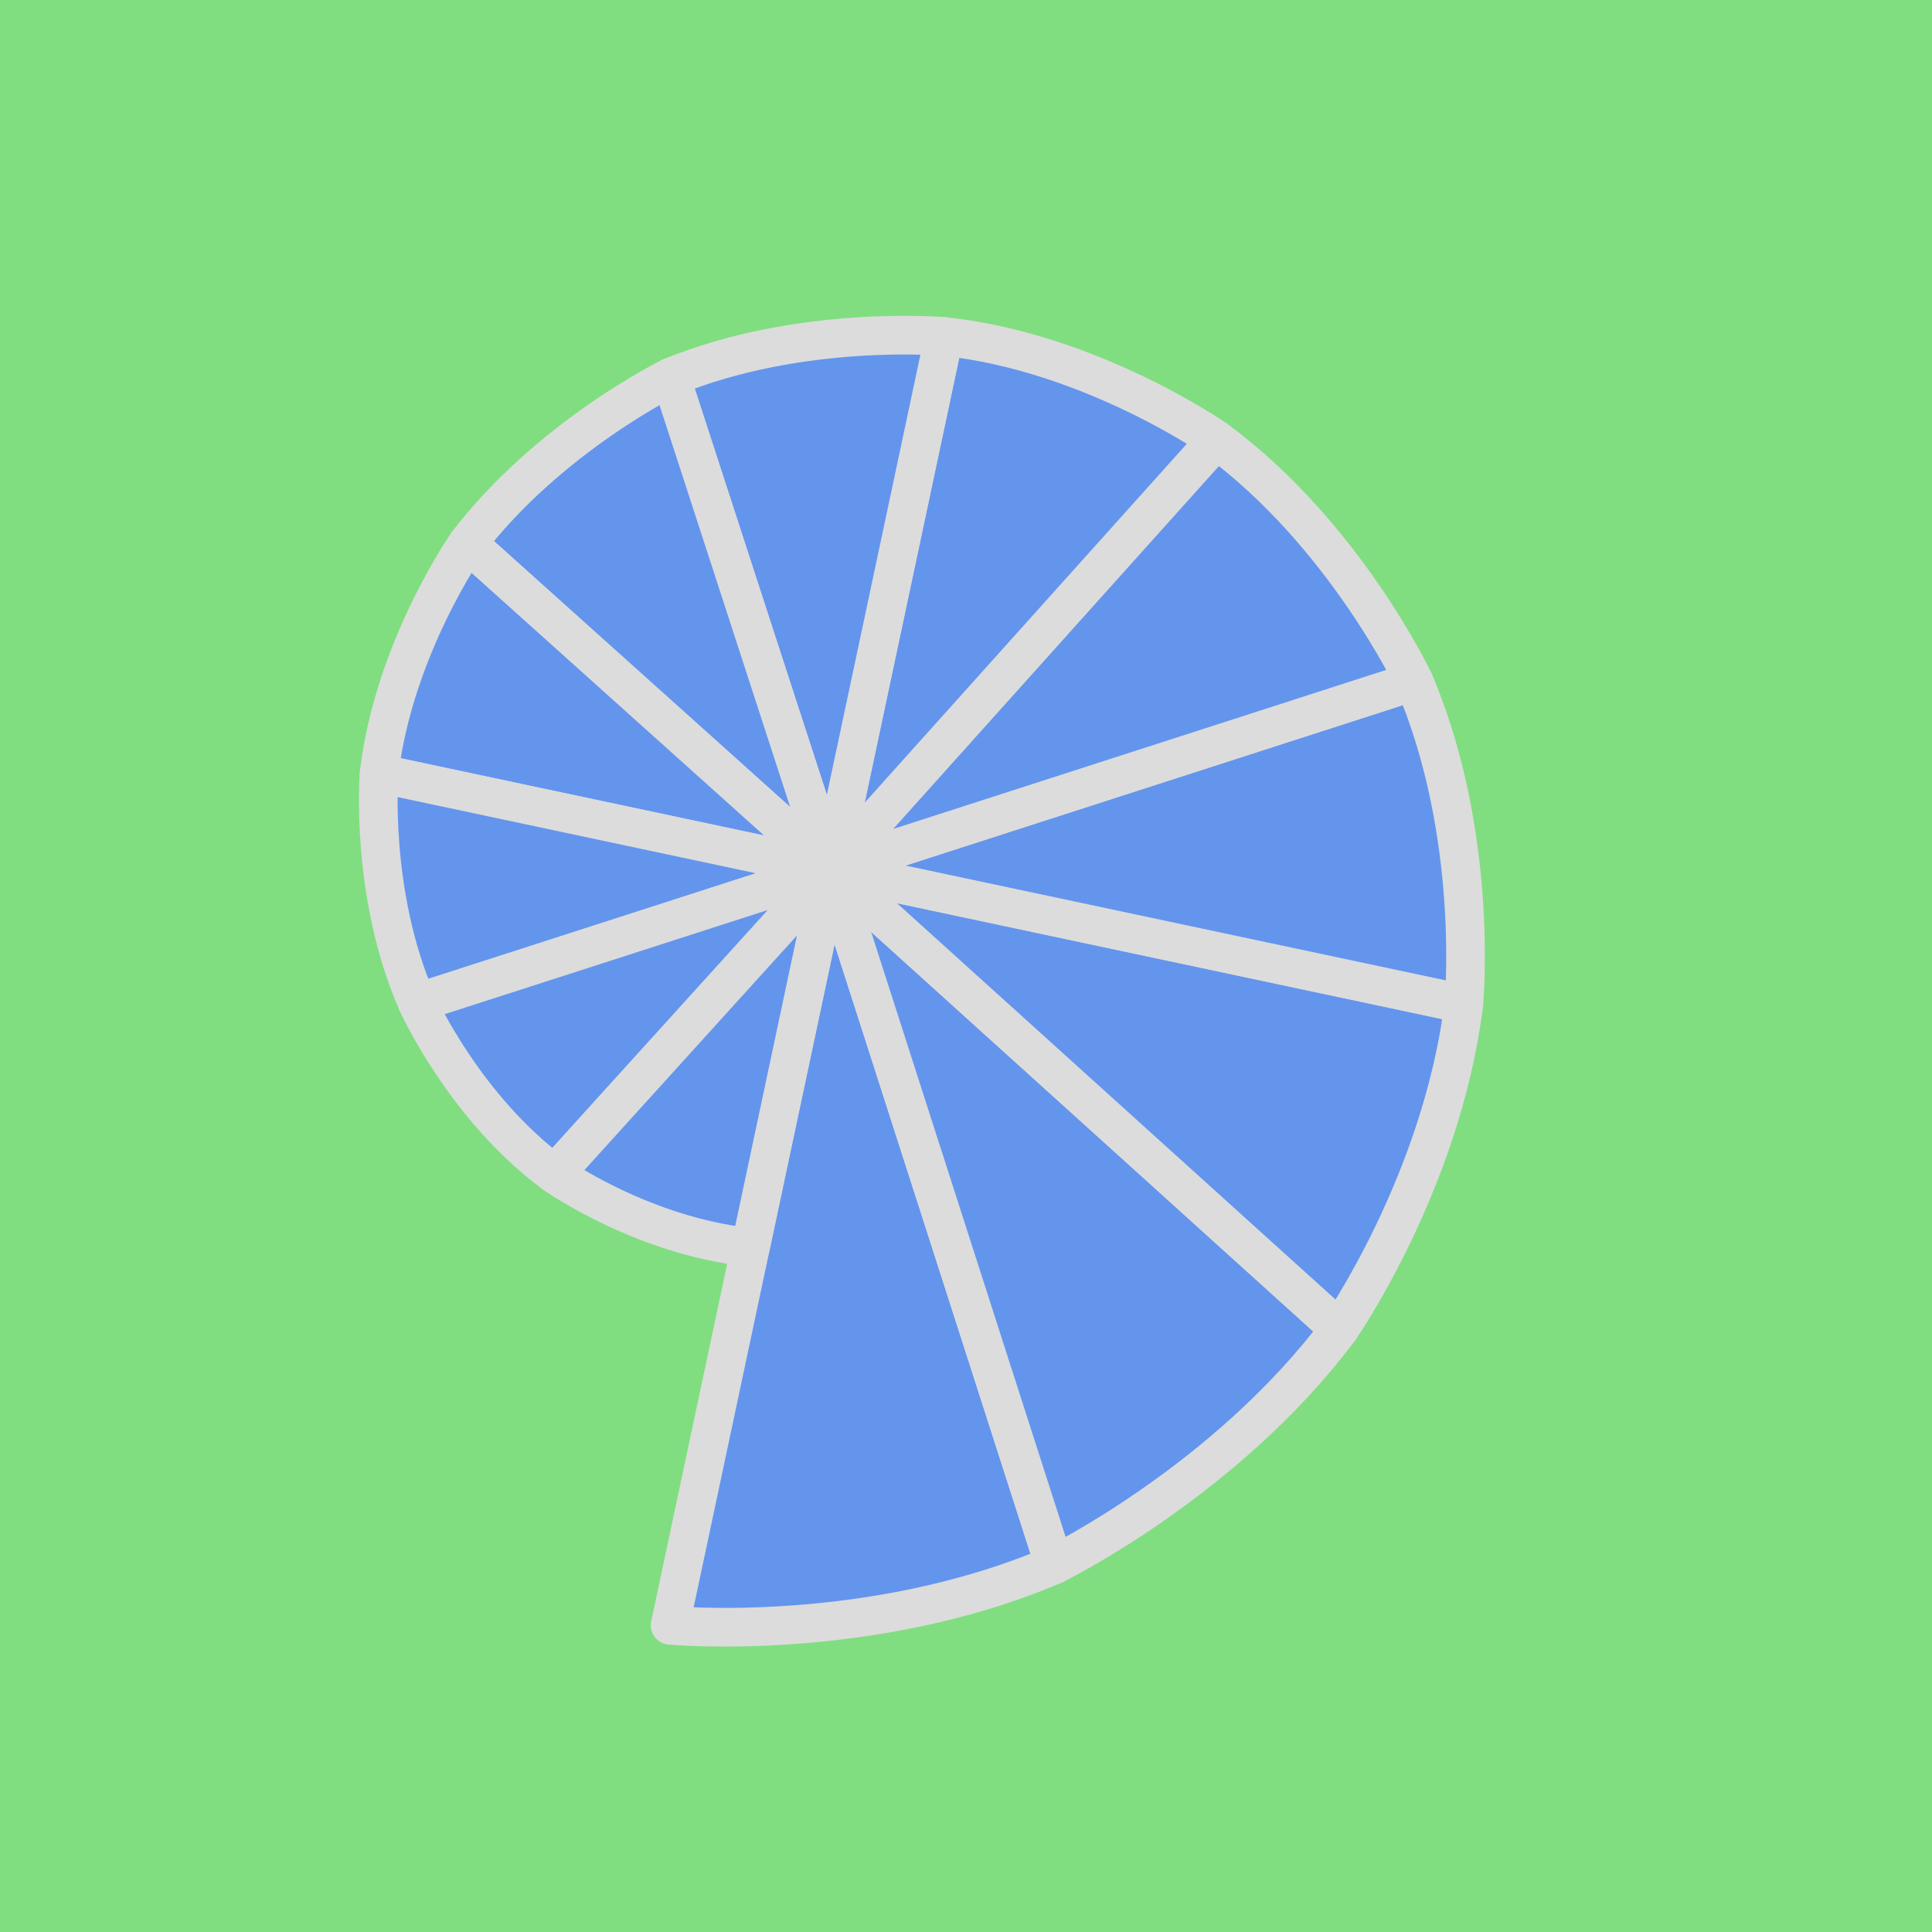
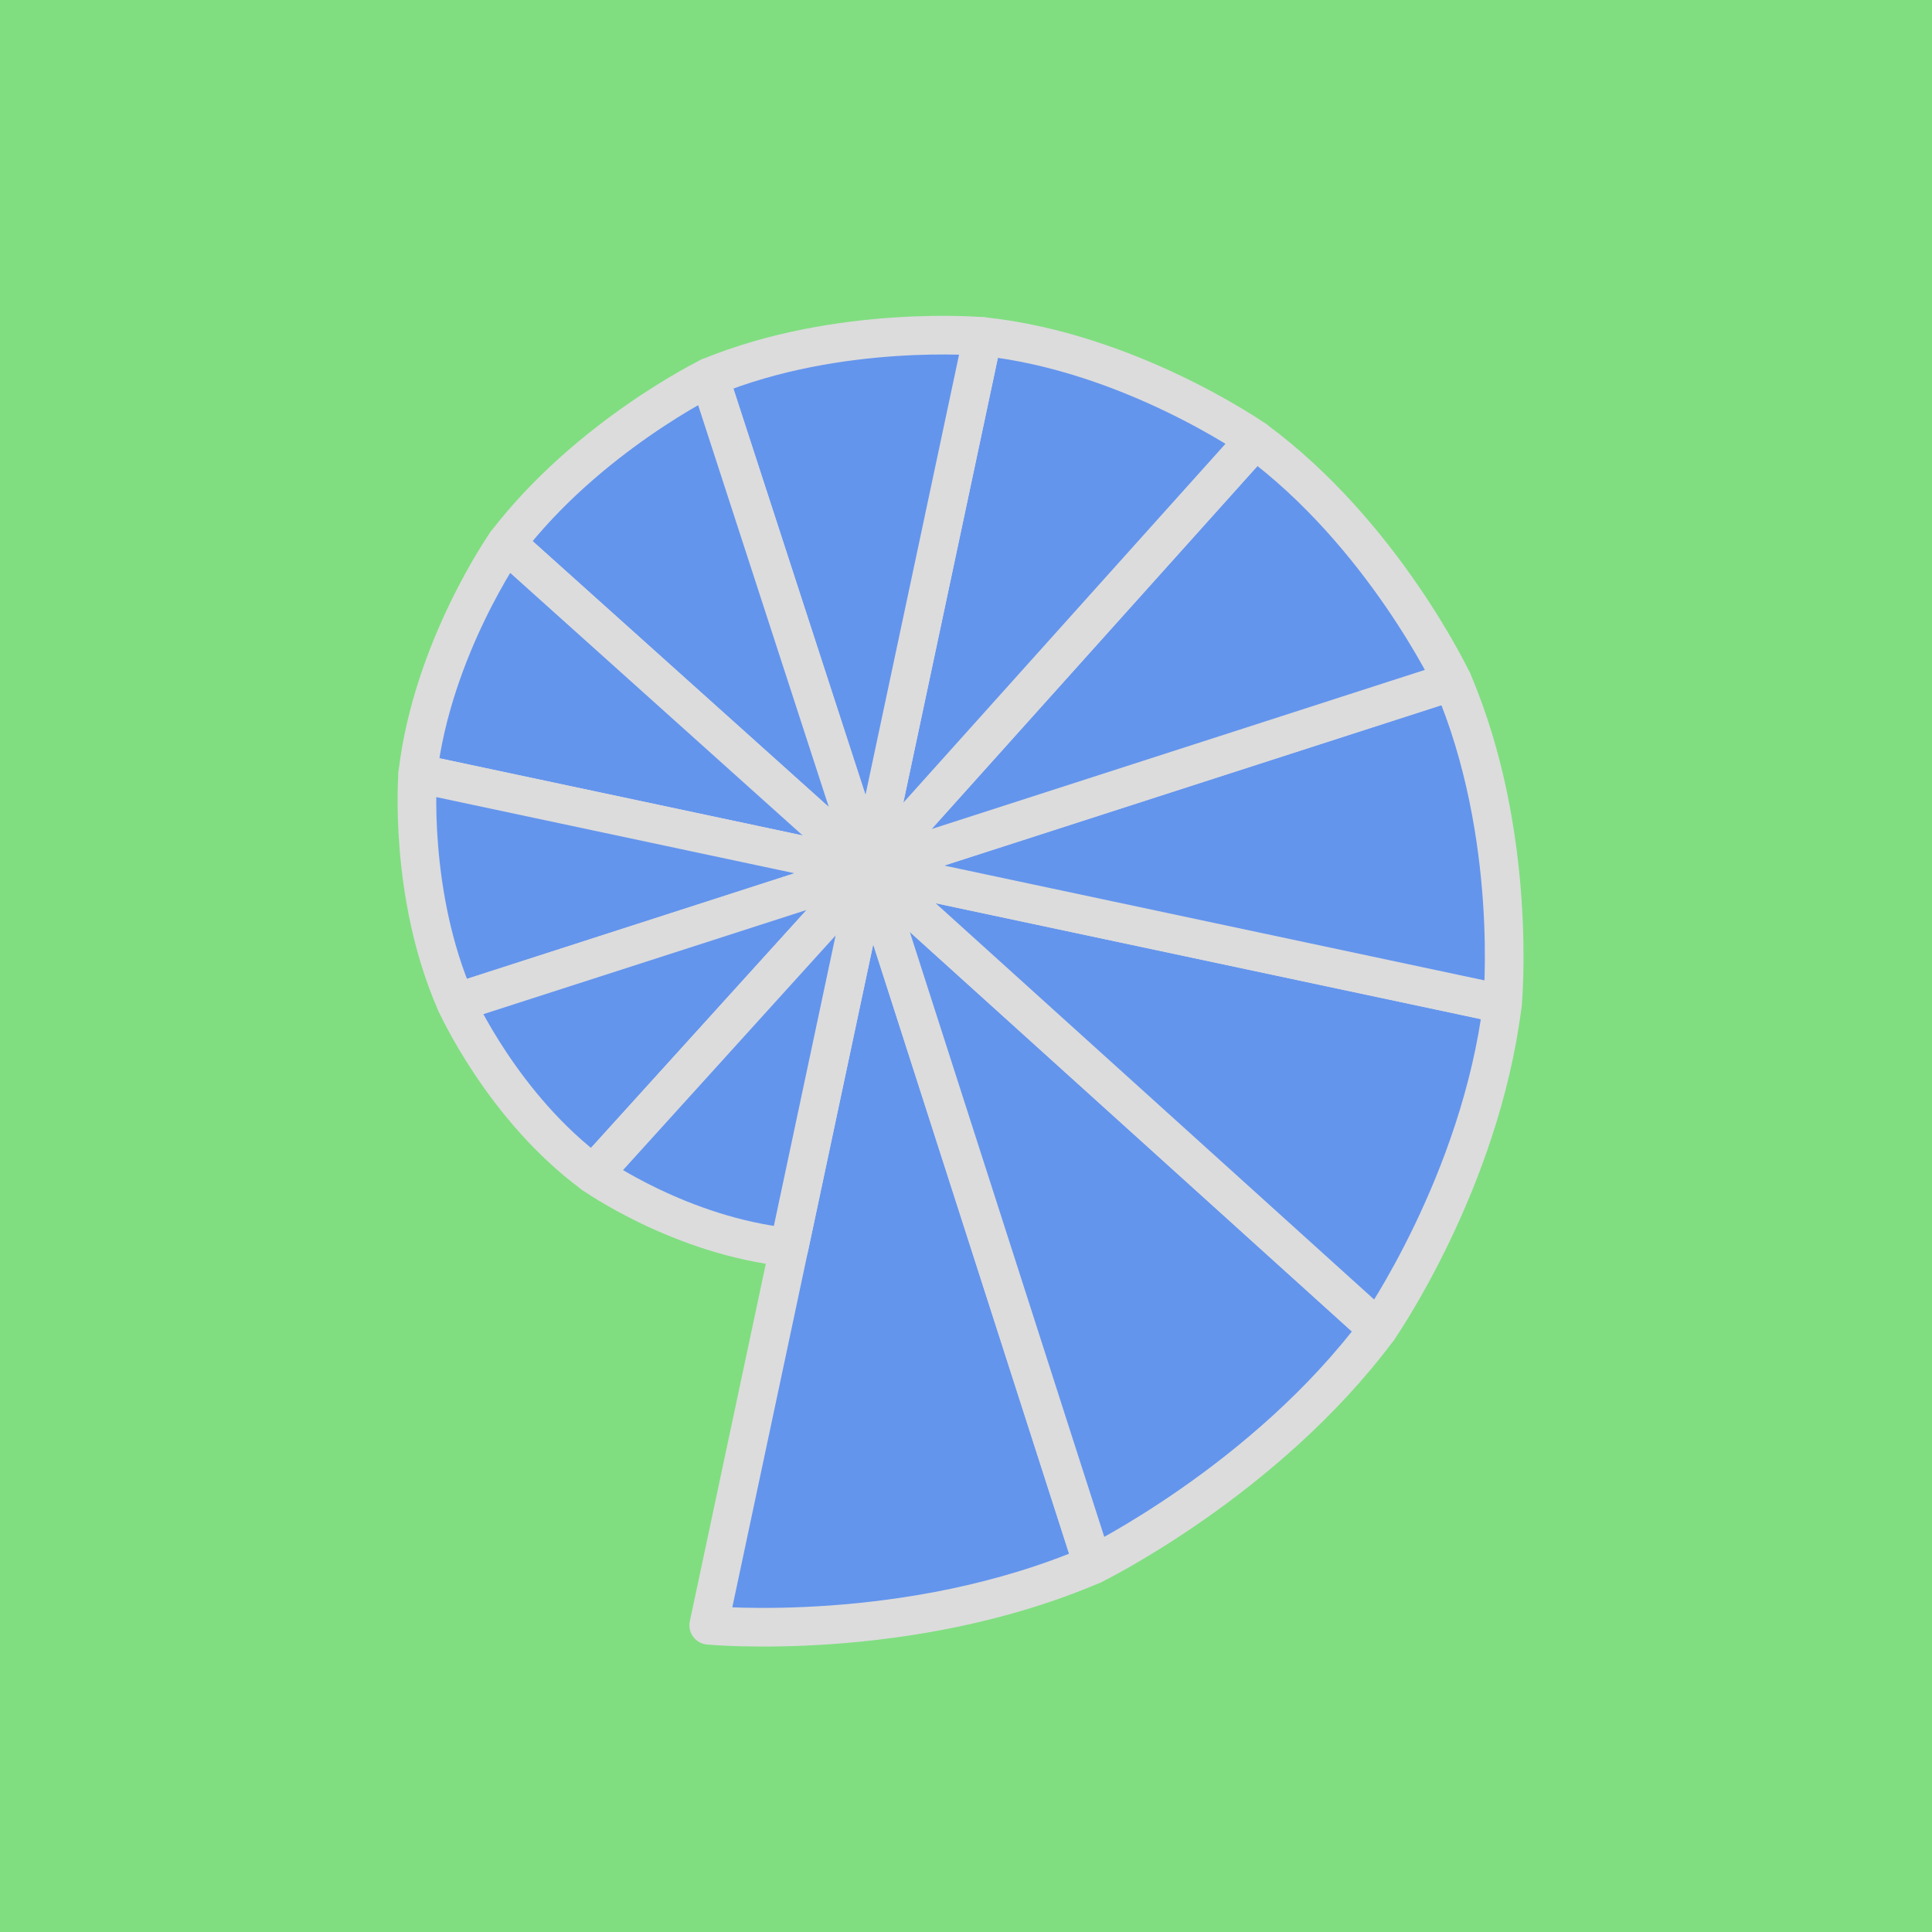
<svg xmlns="http://www.w3.org/2000/svg" version="1.1" width="100" height="100">
  <rect width="100" height="100" fill="#80de80" />
-   <g id="nautiloidea" stroke="#dcdcdc" stroke-width="2" stroke-linejoin="round" fill="#6495ed" transform="translate(-7 -5) rotate(12 50 50)">
+   <g id="nautiloidea" stroke="#dcdcdc" stroke-width="2" stroke-linejoin="round" fill="#6495ed" transform="translate(-5 -5) rotate(12 50 50)">
    <path d="M 50.0 90.0 S 60.3 88.8 68.8 82.8 L 50 50 Z" />
    <path d="M 68.8 82.8 S 76.6 76.7 80.7 67.8 L 50 50 Z" />
    <path d="M 80.7 67.8 S 84.3 59.3 83.5 50.0 L 50 50 Z" />
    <path d="M 83.5 50.0 S 82.5 41.3 77.5 34.2 L 50 50 Z" />
    <path d="M 77.5 34.2 S 72.4 27.5 64.9 24.1 L 50 50 Z" />
    <path d="M 64.9 24.1 S 57.6 21.0 50.0 21.8 L 50 50 Z" />
    <path d="M 50.0 21.8 S 42.6 22.7 36.6 26.8 L 50 50 Z" />
    <path d="M 36.6 26.8 S 31.1 31.1 28.1 37.4 L 50 50 Z" />
    <path d="M 28.1 37.4 S 25.5 43.5 26.1 50.0 L 50 50 Z" />
    <path d="M 26.1 50.0 S 26.9 56.2 30.5 61.2 L 50 50 Z" />
    <path d="M 30.5 61.2 S 34.0 66.0 39.3 68.4 L 50 50 Z" />
    <path d="M 39.3 68.4 S 44.4 70.6 50.0 70.0 L 50 50 Z" />
  </g>
</svg>
